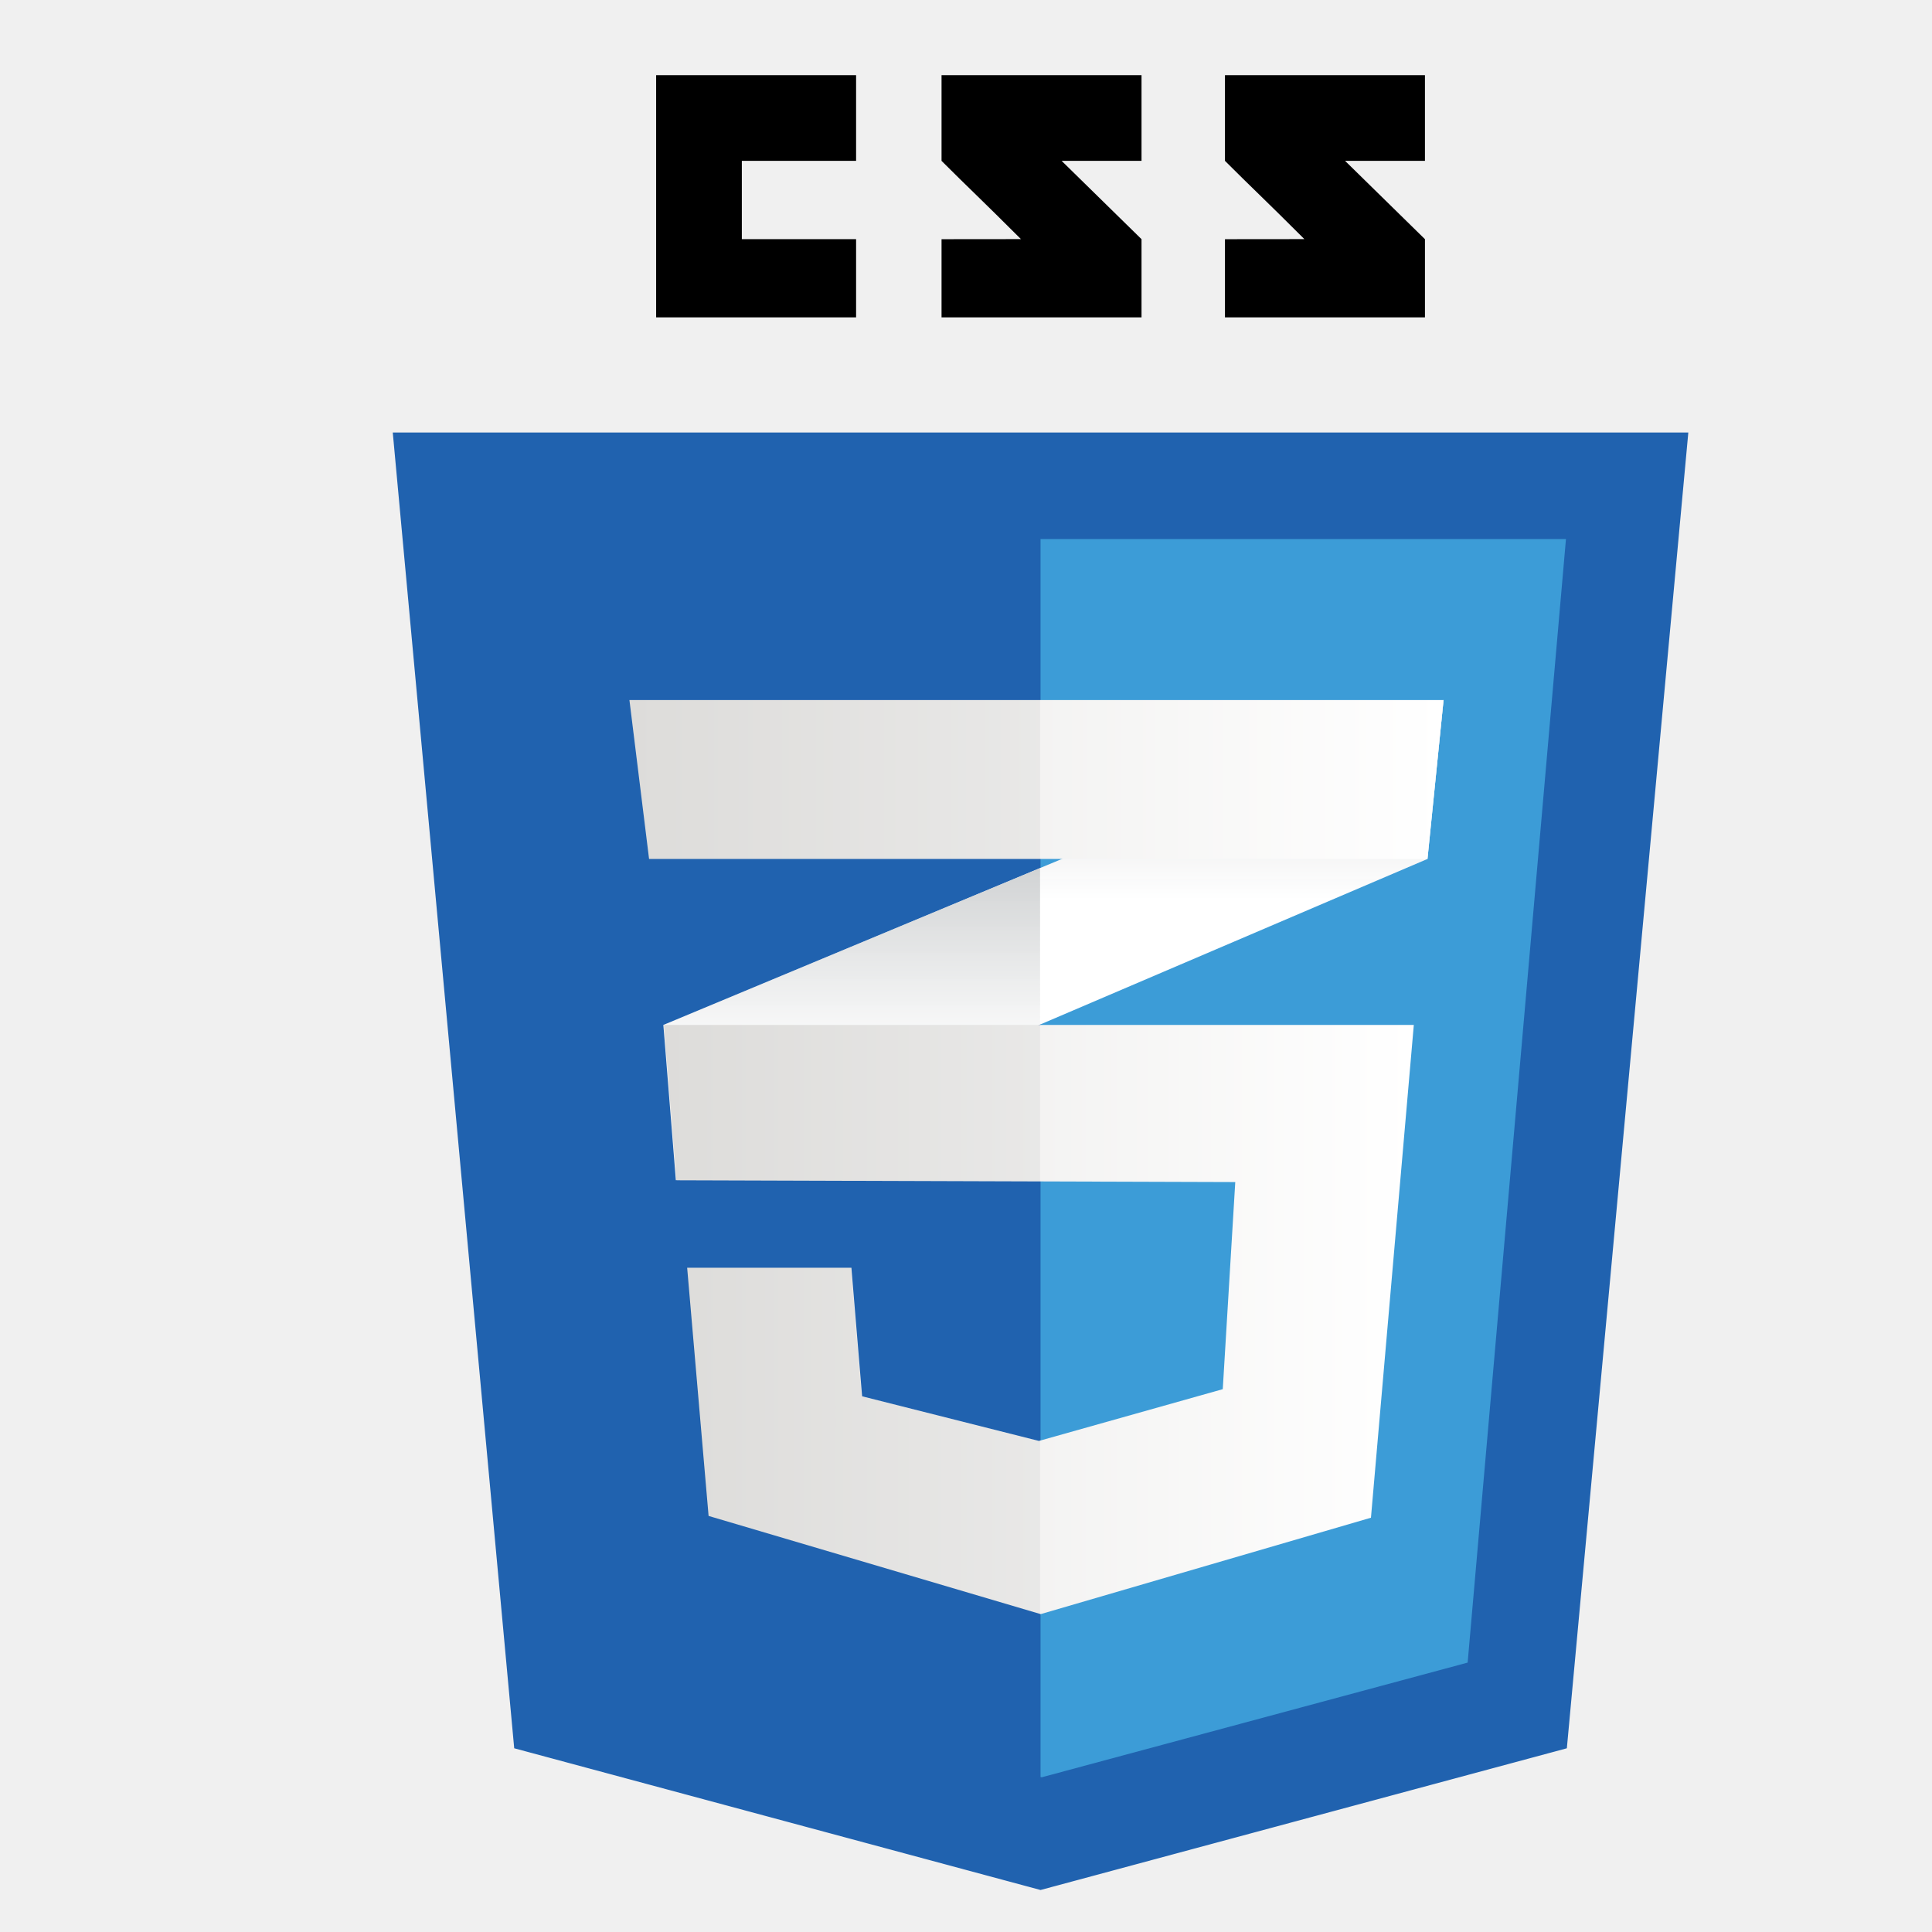
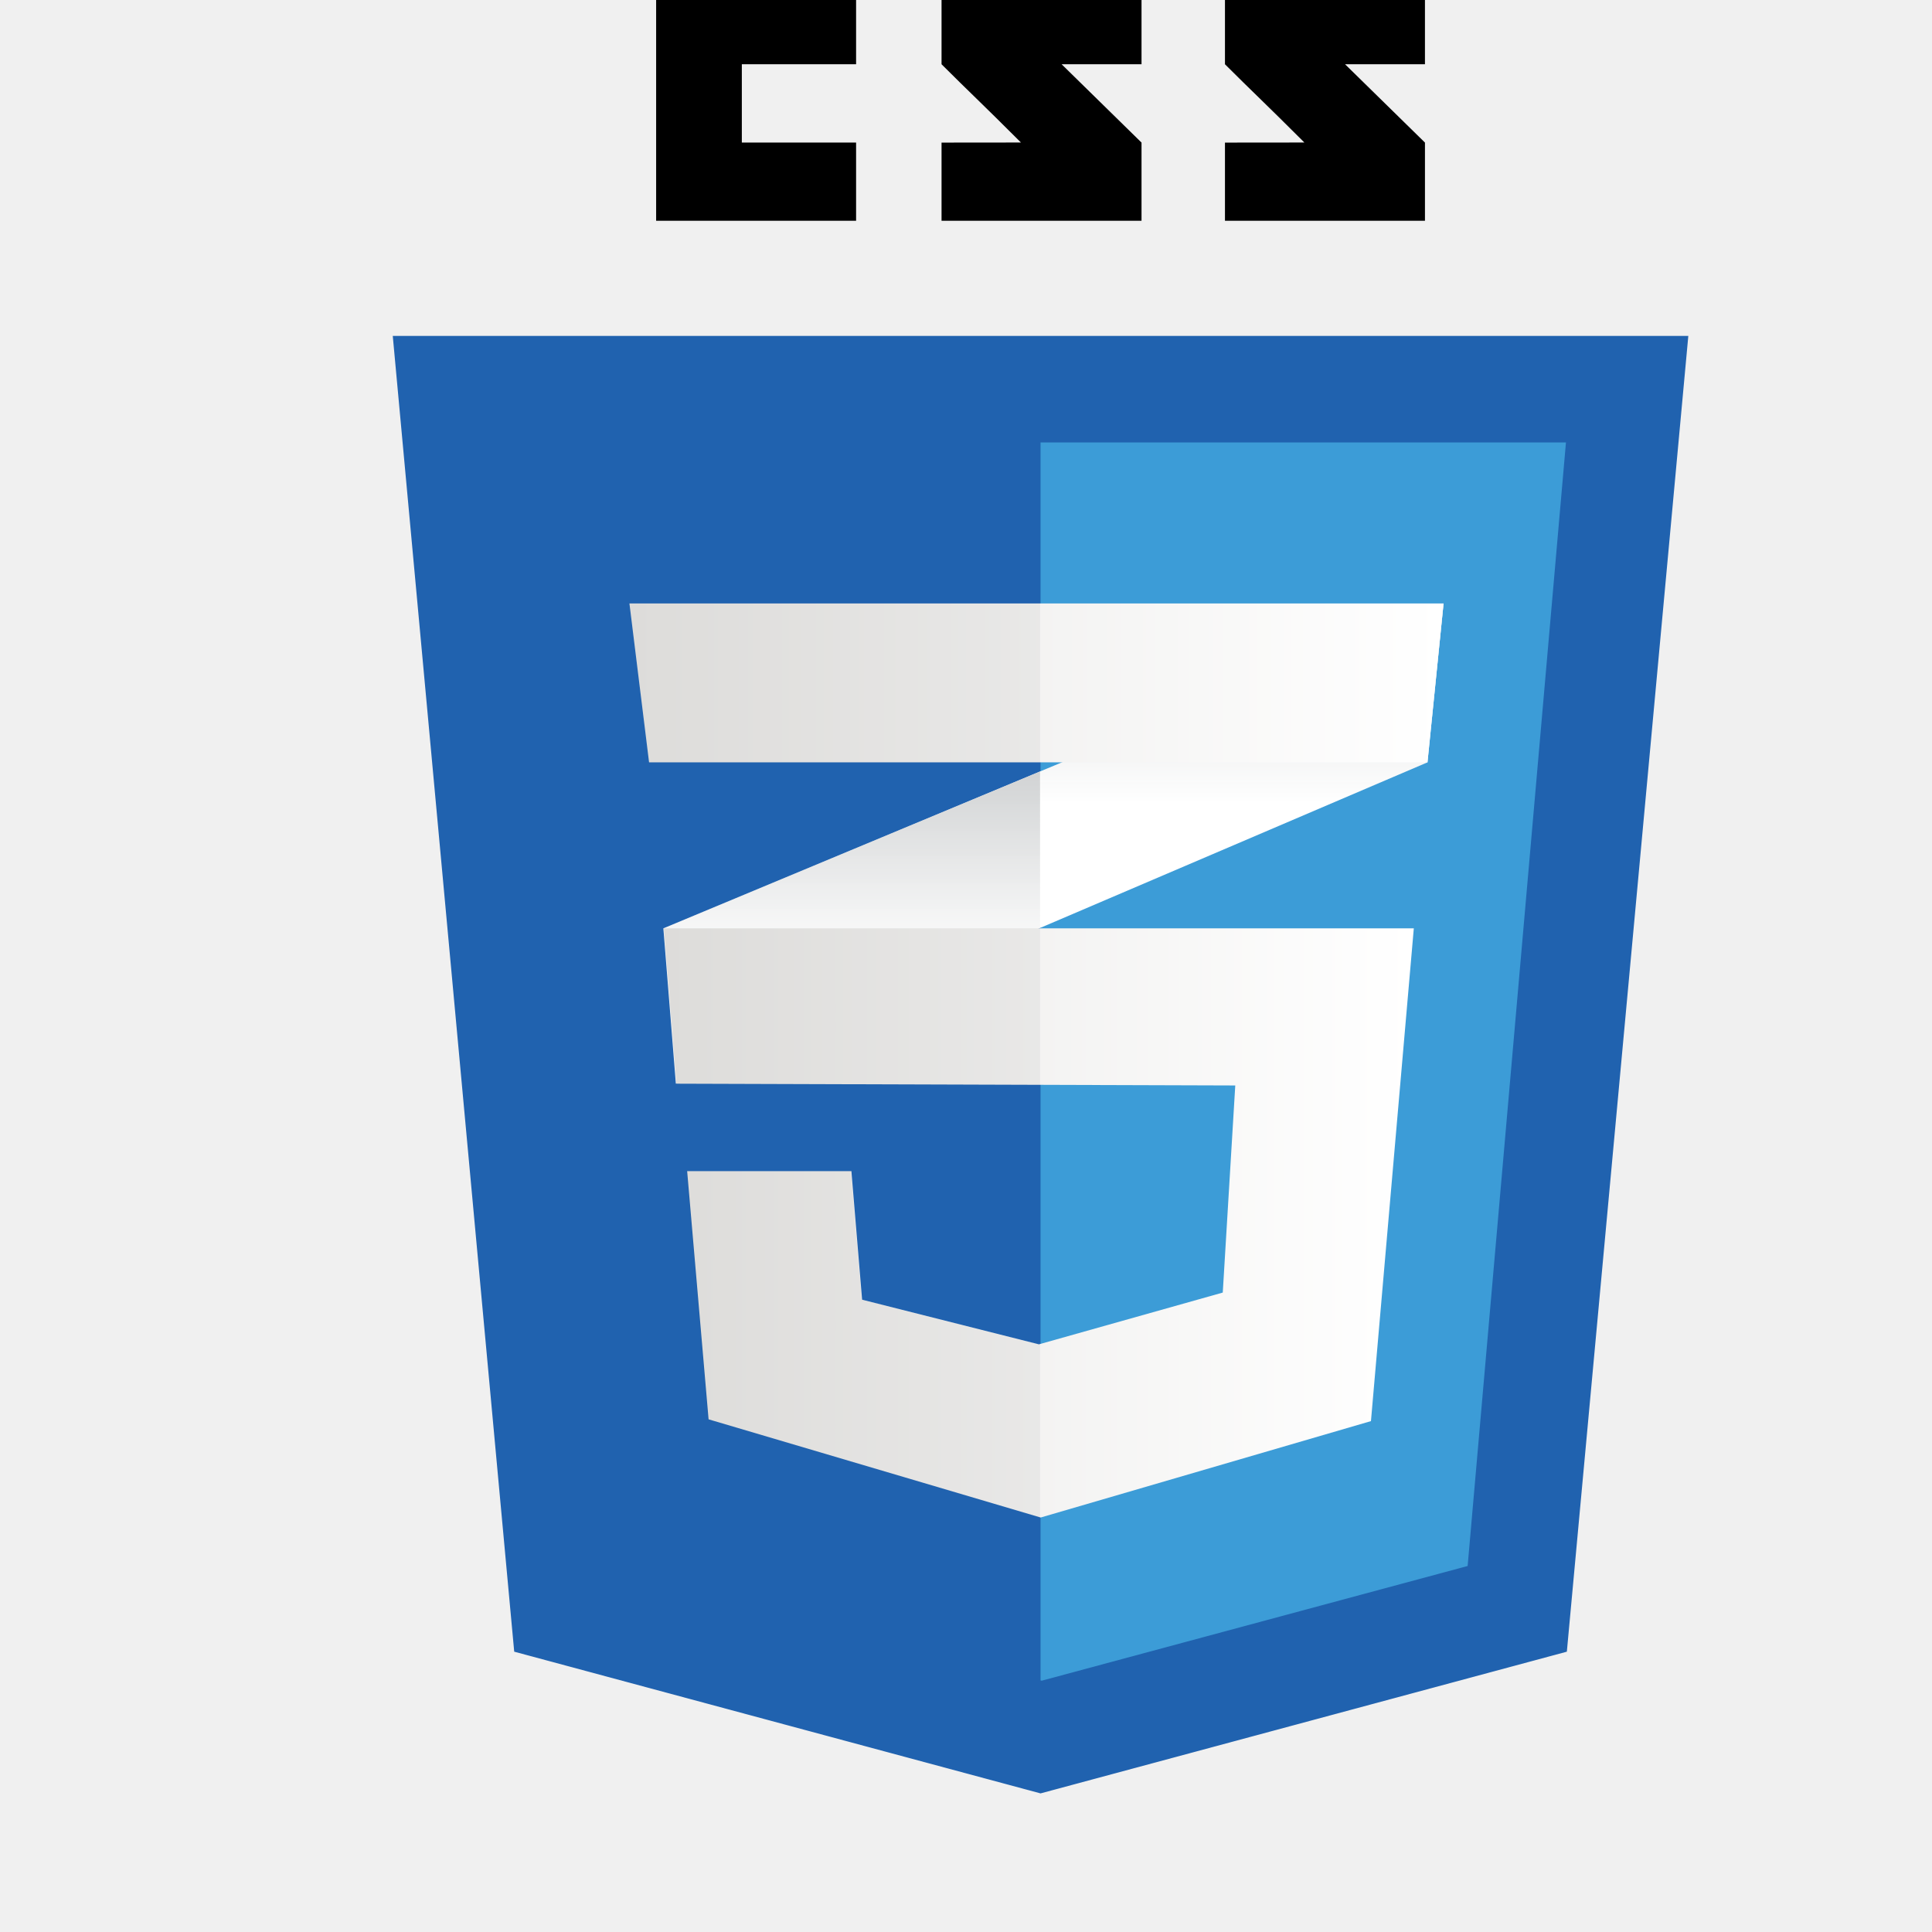
- <svg xmlns="http://www.w3.org/2000/svg" width="120" height="120" viewBox="0 55 500 420" id="css">
+ <svg xmlns="http://www.w3.org/2000/svg" width="120" height="120" viewBox="0 100 500 380" id="css">
  <path fill="none" d="M0 0h538.584v538.583H0V0z" />
  <path fill="#2062af" d="M405.5 467.454L269.29 504.13l-136.212-36.676-31.432-340.525h335.29L405.5 467.454z" />
  <path fill="#3c9cd7" d="M269.289 154.511v320.367l.308.084 110.229-29.682 25.443-290.769h-135.98z" />
  <path d="M191.985 76.899V56.631h29.571V34.453h-51.749v62.684h51.749V76.899h-29.571zm82.766-20.268h20.674V34.453h-51.754v22.178c6.924 6.924 10.535 10.238 20.549 20.252-5.854 0-20.549.021-20.549.02v20.234h51.754V76.899l-20.674-20.268zm73.352 0h20.673V34.453H317.02v22.178c6.924 6.924 10.537 10.238 20.551 20.252-5.852 0-20.551.021-20.551.02v20.234h51.757V76.899l-20.674-20.268z" />
  <path fill="#fff" d="M269.168 239.656l-97.49 40.602 3.233 40.199 94.257-40.301 100.265-42.868 4.157-41.122-104.422 43.49z" />
  <linearGradient id="a" x1="-825.508" x2="-825.508" y1="1338.301" y2="1419.102" gradientTransform="matrix(1 0 0 -1 1045.93 1658.759)" gradientUnits="userSpaceOnUse">
    <stop offset=".387" stop-color="#d1d3d4" stop-opacity="0" />
    <stop offset="1" stop-color="#d1d3d4" />
  </linearGradient>
  <path fill="url(#a)" d="M171.677 280.258l3.233 40.199 94.257-40.301v-40.5l-97.49 40.602z" />
  <linearGradient id="b" x1="-724.552" x2="-724.552" y1="1378.602" y2="1462.591" gradientTransform="matrix(1 0 0 -1 1045.93 1658.759)" gradientUnits="userSpaceOnUse">
    <stop offset=".387" stop-color="#d1d3d4" stop-opacity="0" />
    <stop offset="1" stop-color="#d1d3d4" />
  </linearGradient>
  <path fill="url(#b)" d="M373.59 196.167l-104.422 43.489v40.5l100.265-42.868 4.157-41.121z" />
  <linearGradient id="c" x1="-874.103" x2="-680.039" y1="1302.263" y2="1302.263" gradientTransform="matrix(1 0 0 -1 1045.93 1658.759)" gradientUnits="userSpaceOnUse">
    <stop offset="0" stop-color="#e8e7e5" />
    <stop offset="1" stop-color="#fff" />
  </linearGradient>
  <path fill="url(#c)" d="M171.827 280.258l3.234 40.199 144.625.461-3.235 53.598-47.59 13.398-45.748-11.551-2.772-33.268h-42.508l5.545 64.225 85.945 25.412 85.479-24.951 11.09-127.523H171.827z" />
  <path d="M269.168 280.258h-97.49l3.233 40.199 94.257.301v-40.5zm0 107.528l-.462.129-45.742-11.551-2.772-33.268h-42.507l5.544 64.225 85.939 25.412v-44.947z" opacity=".05" />
  <linearGradient id="d" x1="-883.032" x2="-672.341" y1="1442.031" y2="1442.031" gradientTransform="matrix(1 0 0 -1 1045.93 1658.759)" gradientUnits="userSpaceOnUse">
    <stop offset="0" stop-color="#e8e7e5" />
    <stop offset="1" stop-color="#fff" />
  </linearGradient>
  <path fill="url(#d)" d="M162.898 196.167H373.59l-4.157 41.122H167.98l-5.082-41.122z" />
  <path d="M269.168 196.167h-106.27l5.082 41.122h101.188v-41.122z" opacity=".05" />
</svg>
